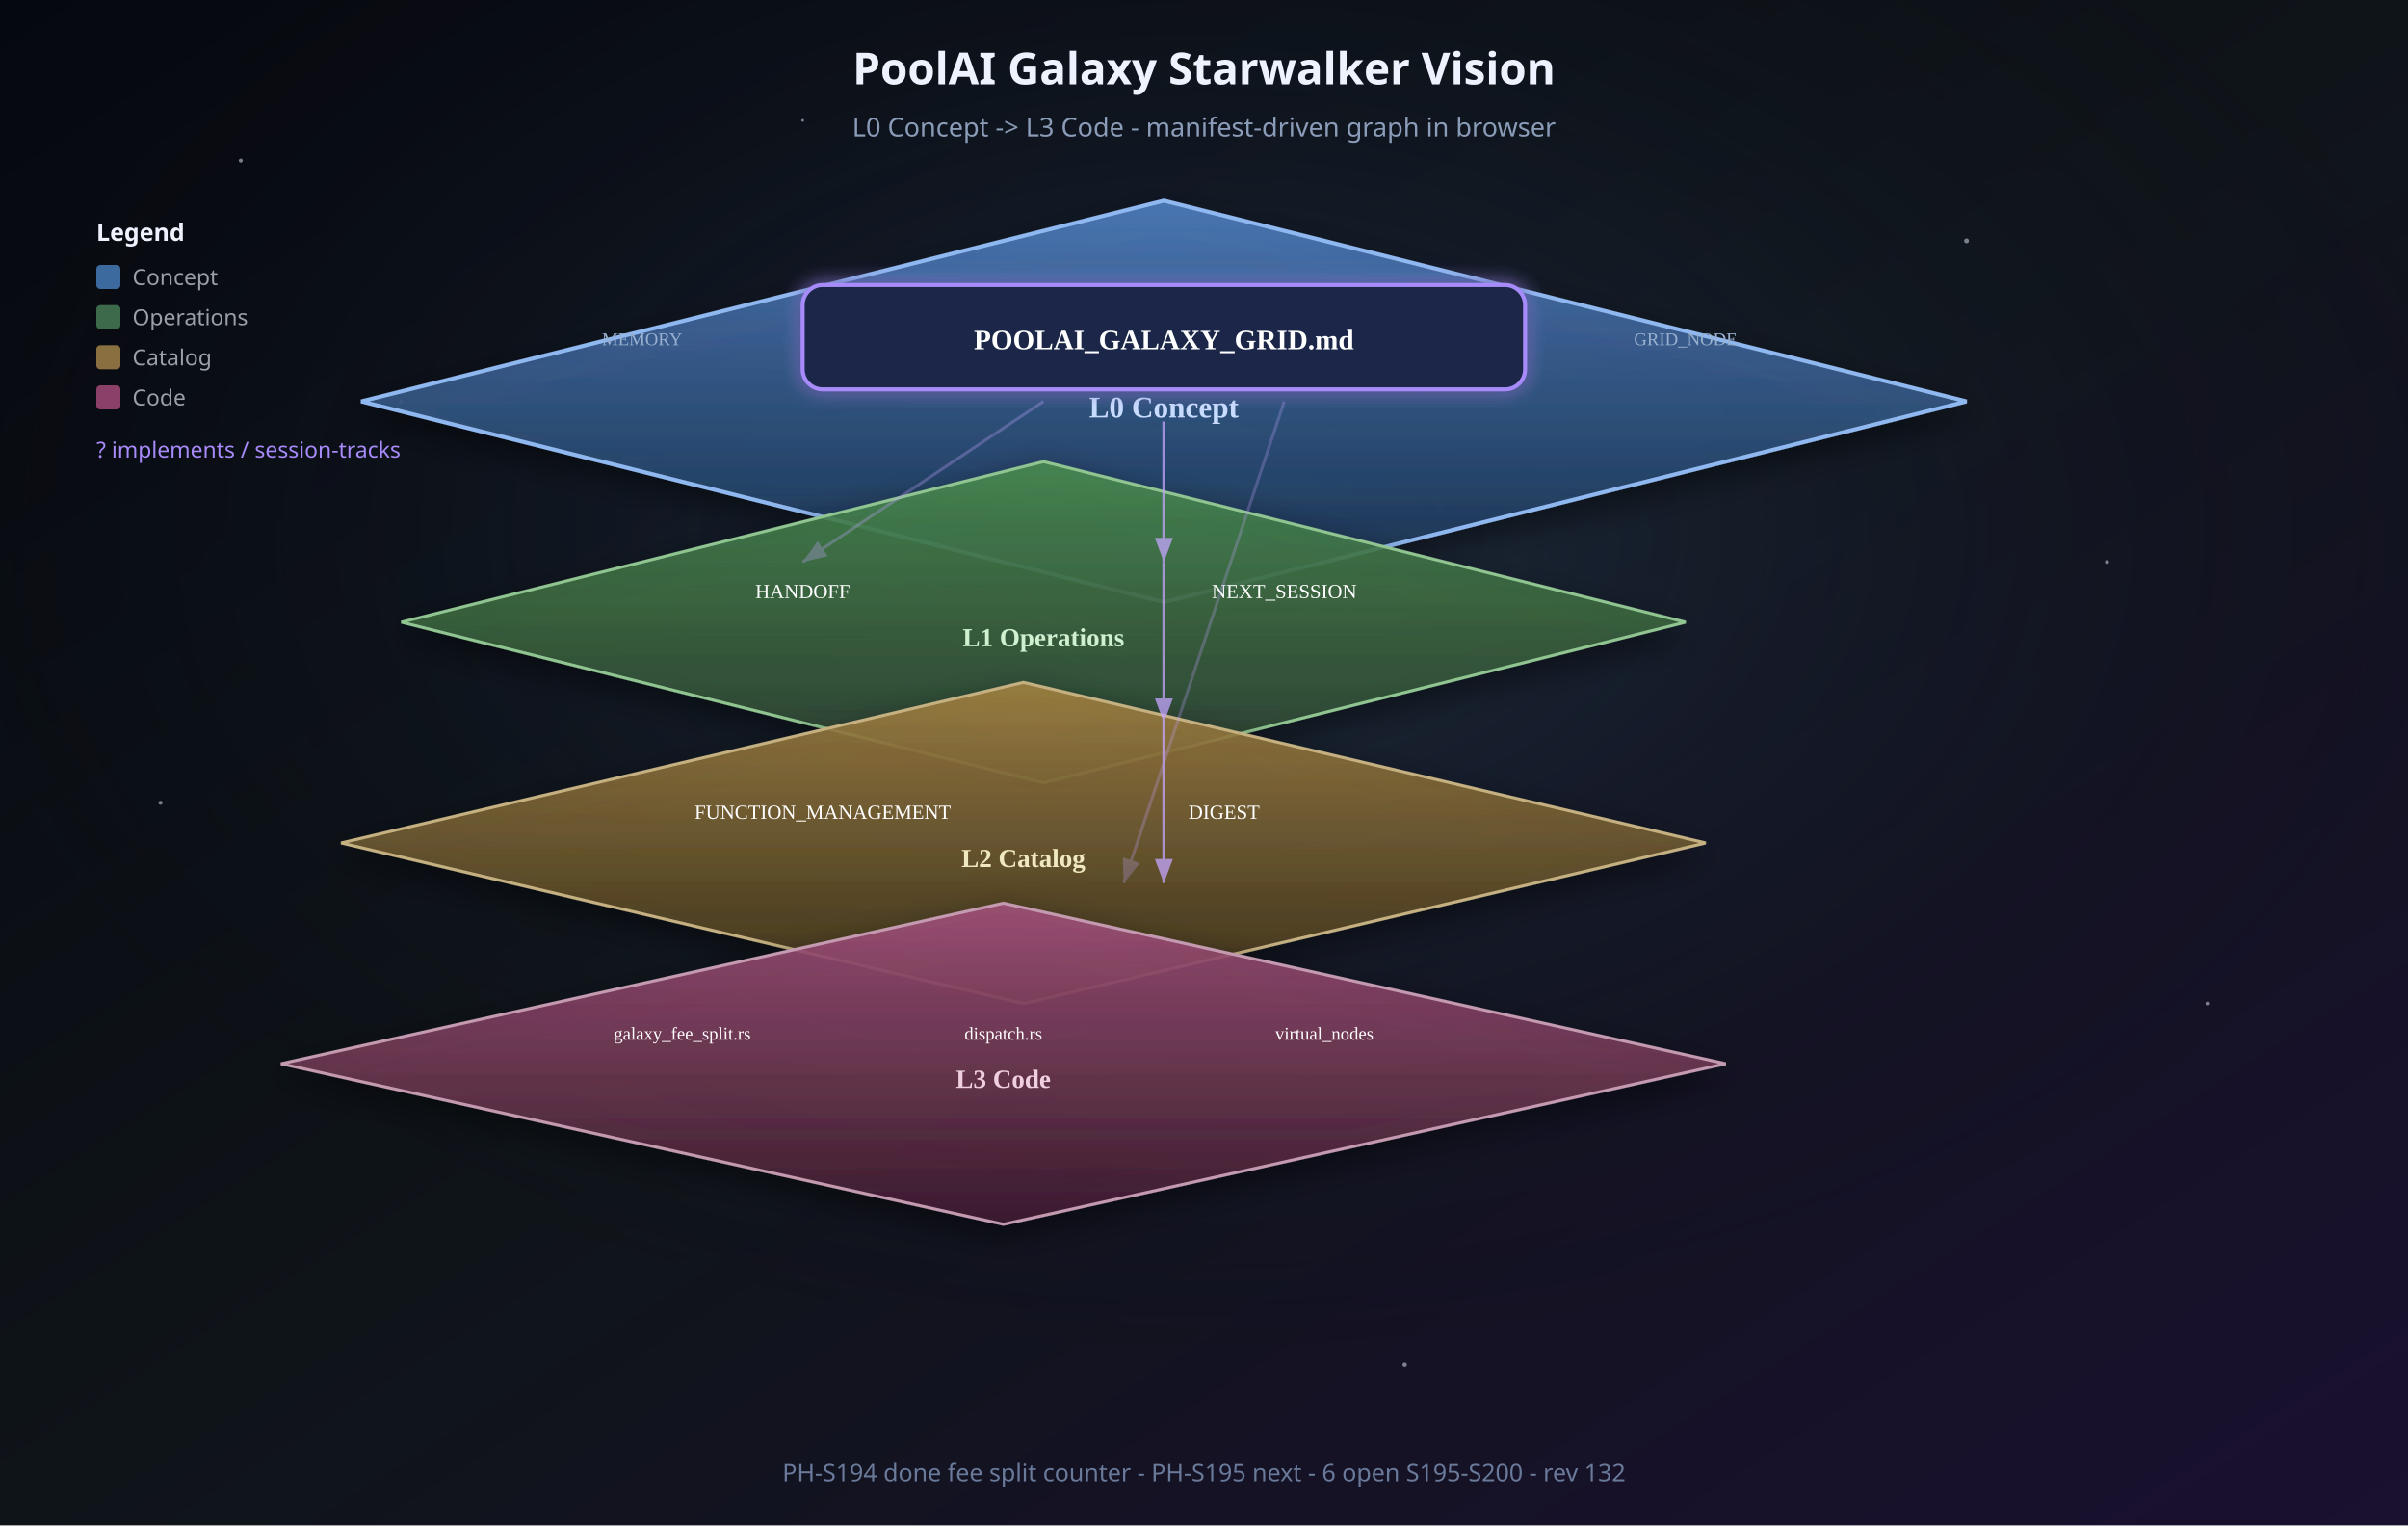
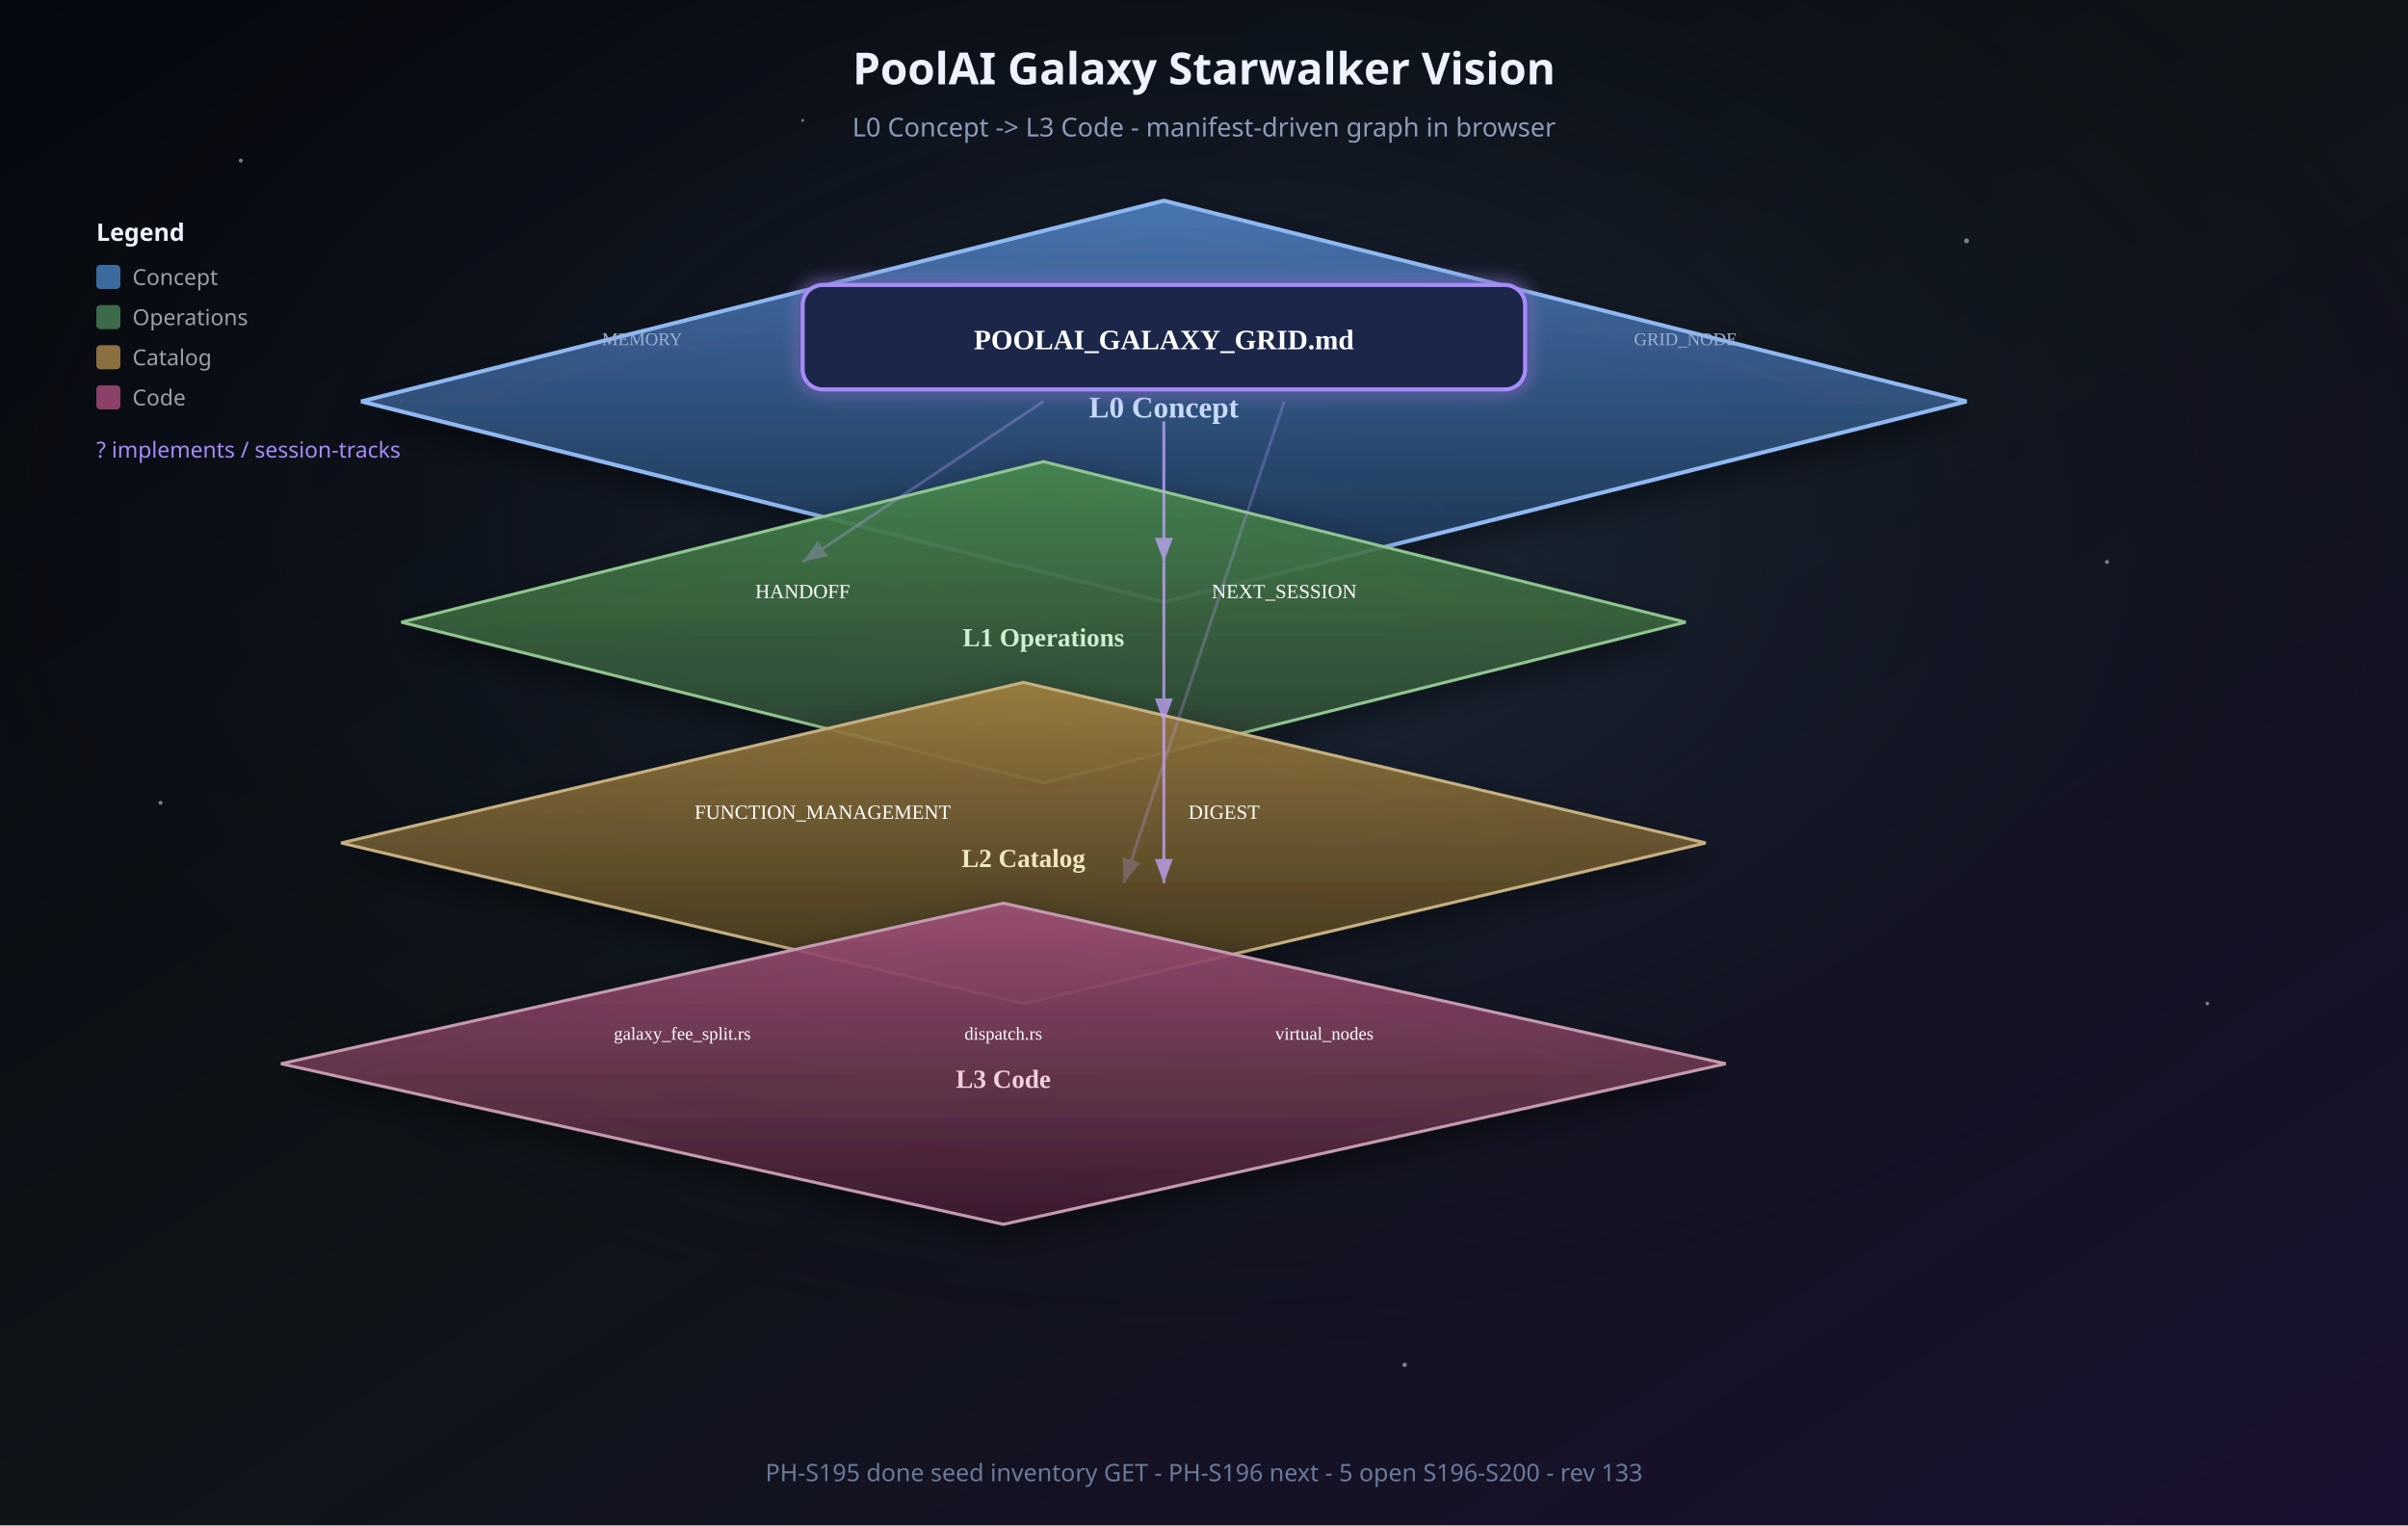
<svg xmlns="http://www.w3.org/2000/svg" viewBox="0 0 1200 760" role="img" aria-labelledby="title desc">
  <defs>
    <linearGradient id="bg" x1="0%" y1="0%" x2="100%" y2="100%">
      <stop offset="0%" stop-color="#06080f" />
      <stop offset="50%" stop-color="#0f1419" />
      <stop offset="100%" stop-color="#1a1030" />
    </linearGradient>
    <radialGradient id="nebula" cx="50%" cy="35%" r="55%">
      <stop offset="0%" stop-color="#3d5a8a" stop-opacity="0.35" />
      <stop offset="100%" stop-color="#06080f" stop-opacity="0" />
    </radialGradient>
    <linearGradient id="planeL0" x1="0%" y1="0%" x2="0%" y2="100%">
      <stop offset="0%" stop-color="#4a7ab8" stop-opacity="0.95" />
      <stop offset="100%" stop-color="#1e3350" stop-opacity="0.85" />
    </linearGradient>
    <linearGradient id="planeL1" x1="0%" y1="0%" x2="0%" y2="100%">
      <stop offset="0%" stop-color="#4a8a50" stop-opacity="0.9" />
      <stop offset="100%" stop-color="#2a4030" stop-opacity="0.85" />
    </linearGradient>
    <linearGradient id="planeL2" x1="0%" y1="0%" x2="0%" y2="100%">
      <stop offset="0%" stop-color="#a08040" stop-opacity="0.9" />
      <stop offset="100%" stop-color="#403520" stop-opacity="0.85" />
    </linearGradient>
    <linearGradient id="planeL3" x1="0%" y1="0%" x2="0%" y2="100%">
      <stop offset="0%" stop-color="#a05078" stop-opacity="0.9" />
      <stop offset="100%" stop-color="#402030" stop-opacity="0.85" />
    </linearGradient>
    <filter id="shadow" x="-30%" y="-30%" width="160%" height="160%">
      <feDropShadow dx="0" dy="6" stdDeviation="8" flood-color="#000" flood-opacity="0.5" />
    </filter>
    <filter id="glow" x="-50%" y="-50%" width="200%" height="200%">
      <feGaussianBlur stdDeviation="4" result="b" />
      <feMerge>
        <feMergeNode in="b" />
        <feMergeNode in="SourceGraphic" />
      </feMerge>
    </filter>
    <marker id="arrow" markerWidth="10" markerHeight="10" refX="8" refY="3" orient="auto">
      <path d="M0,0 L8,3 L0,6 Z" fill="#c4a5ff" />
    </marker>
  </defs>
  <rect width="1200" height="760" fill="url(#bg)" />
  <rect width="1200" height="760" fill="url(#nebula)" />
  <g fill="#e8f0ff" opacity="0.5">
    <circle cx="120" cy="80" r="1" />
    <circle cx="980" cy="120" r="1.2" />
    <circle cx="200" cy="200" r="0.8" />
    <circle cx="1050" cy="280" r="1" />
    <circle cx="80" cy="400" r="1" />
    <circle cx="1100" cy="500" r="0.9" />
    <circle cx="400" cy="60" r="0.7" />
    <circle cx="700" cy="680" r="1.1" />
  </g>
  <text x="600" y="42" text-anchor="middle" fill="#eef2ff" font-family="Segoe UI, system-ui, sans-serif" font-size="22" font-weight="600">PoolAI Galaxy Starwalker Vision</text>
  <text x="600" y="68" text-anchor="middle" fill="#8b9cb8" font-family="Segoe UI, system-ui, sans-serif" font-size="13">L0 Concept -&gt; L3 Code - manifest-driven graph in browser</text>
  <g transform="translate(180, 100)" filter="url(#shadow)">
    <path d="M0 100 L400 0 L800 100 L400 200 Z" fill="url(#planeL0)" stroke="#90b8f0" stroke-width="2" />
    <text x="400" y="108" text-anchor="middle" fill="#c8dcff" font-size="15" font-weight="700">L0 Concept</text>
    <g filter="url(#glow)">
      <rect x="220" y="42" width="360" height="52" rx="10" fill="#1a2848" stroke="#a78bfa" stroke-width="2" />
      <text x="400" y="74" text-anchor="middle" fill="#fff" font-size="14" font-weight="700">POOLAI_GALAXY_GRID.md</text>
    </g>
    <text x="140" y="72" text-anchor="middle" fill="#9ab0d0" font-size="9">MEMORY</text>
    <text x="660" y="72" text-anchor="middle" fill="#9ab0d0" font-size="9">GRID_NODE</text>
  </g>
  <g transform="translate(200, 230)" filter="url(#shadow)">
    <path d="M0 80 L320 0 L640 80 L320 160 Z" fill="url(#planeL1)" stroke="#90c490" stroke-width="1.5" />
    <text x="320" y="92" text-anchor="middle" fill="#d0f0d0" font-size="13" font-weight="600">L1 Operations</text>
    <text x="200" y="68" text-anchor="middle" fill="#fff" font-size="10">HANDOFF</text>
    <text x="440" y="68" text-anchor="middle" fill="#fff" font-size="10">NEXT_SESSION</text>
  </g>
  <g transform="translate(170, 340)" filter="url(#shadow)">
    <path d="M0 80 L340 0 L680 80 L340 160 Z" fill="url(#planeL2)" stroke="#c4b080" stroke-width="1.5" />
    <text x="340" y="92" text-anchor="middle" fill="#f0e8c0" font-size="13" font-weight="600">L2 Catalog</text>
    <text x="240" y="68" text-anchor="middle" fill="#fff" font-size="10">FUNCTION_MANAGEMENT</text>
    <text x="440" y="68" text-anchor="middle" fill="#fff" font-size="10">DIGEST</text>
  </g>
  <g transform="translate(140, 450)" filter="url(#shadow)">
    <path d="M0 80 L360 0 L720 80 L360 160 Z" fill="url(#planeL3)" stroke="#c49ab0" stroke-width="1.5" />
    <text x="360" y="92" text-anchor="middle" fill="#f0d0e0" font-size="13" font-weight="600">L3 Code</text>
    <text x="200" y="68" text-anchor="middle" fill="#fff" font-size="9">galaxy_fee_split.rs</text>
    <text x="360" y="68" text-anchor="middle" fill="#fff" font-size="9">dispatch.rs</text>
    <text x="520" y="68" text-anchor="middle" fill="#fff" font-size="9">virtual_nodes</text>
  </g>
  <g fill="none" stroke="#c4a5ff" stroke-width="1.5" marker-end="url(#arrow)" opacity="0.75">
    <path d="M580 210 L580 280" />
    <path d="M580 280 L580 360" />
    <path d="M580 360 L580 440" />
    <path d="M520 200 L400 280" opacity="0.4" />
    <path d="M640 200 L560 440" opacity="0.35" />
  </g>
  <g transform="translate(48, 120)" font-family="Segoe UI, system-ui, sans-serif" font-size="11">
    <text x="0" y="0" fill="#eef2ff" font-weight="600" font-size="12">Legend</text>
    <rect x="0" y="12" width="12" height="12" rx="2" fill="#3d6a9e" />
    <text x="18" y="22" fill="#9aa0a6">Concept</text>
    <rect x="0" y="32" width="12" height="12" rx="2" fill="#3d6a4a" />
    <text x="18" y="42" fill="#9aa0a6">Operations</text>
    <rect x="0" y="52" width="12" height="12" rx="2" fill="#8a7040" />
    <text x="18" y="62" fill="#9aa0a6">Catalog</text>
    <rect x="0" y="72" width="12" height="12" rx="2" fill="#8a4068" />
    <text x="18" y="82" fill="#9aa0a6">Code</text>
    <text x="0" y="108" fill="#a78bfa">? implements / session-tracks</text>
  </g>
-   <text x="600" y="738" text-anchor="middle" fill="#6a7a9a" font-family="Segoe UI, system-ui, sans-serif" font-size="12">PH-S194 done fee split counter - PH-S195 next - 6 open S195-S200 - rev 132</text>
+   <text x="600" y="738" text-anchor="middle" fill="#6a7a9a" font-family="Segoe UI, system-ui, sans-serif" font-size="12">PH-S195 done seed inventory GET - PH-S196 next - 5 open S196-S200 - rev 133</text>
</svg>
